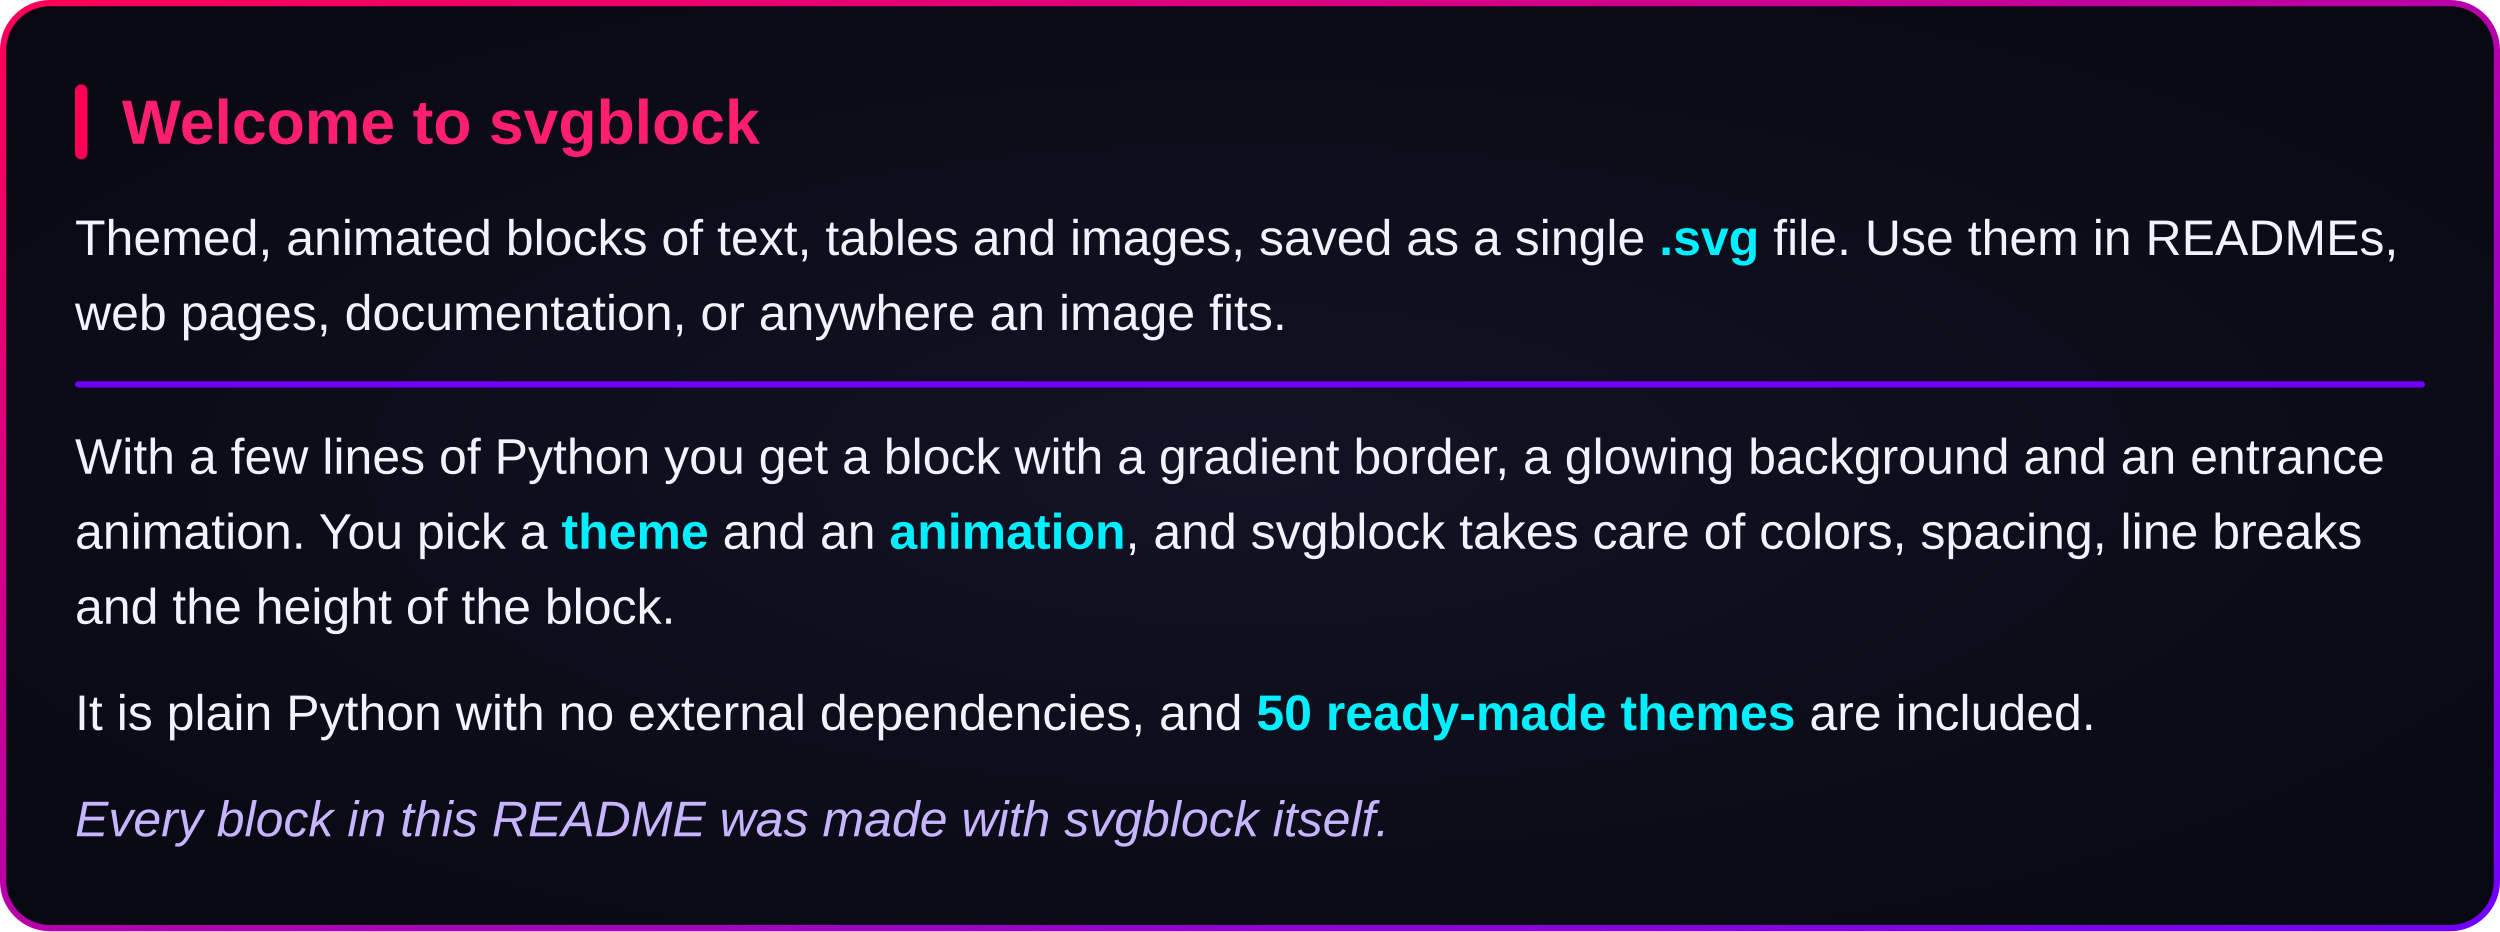
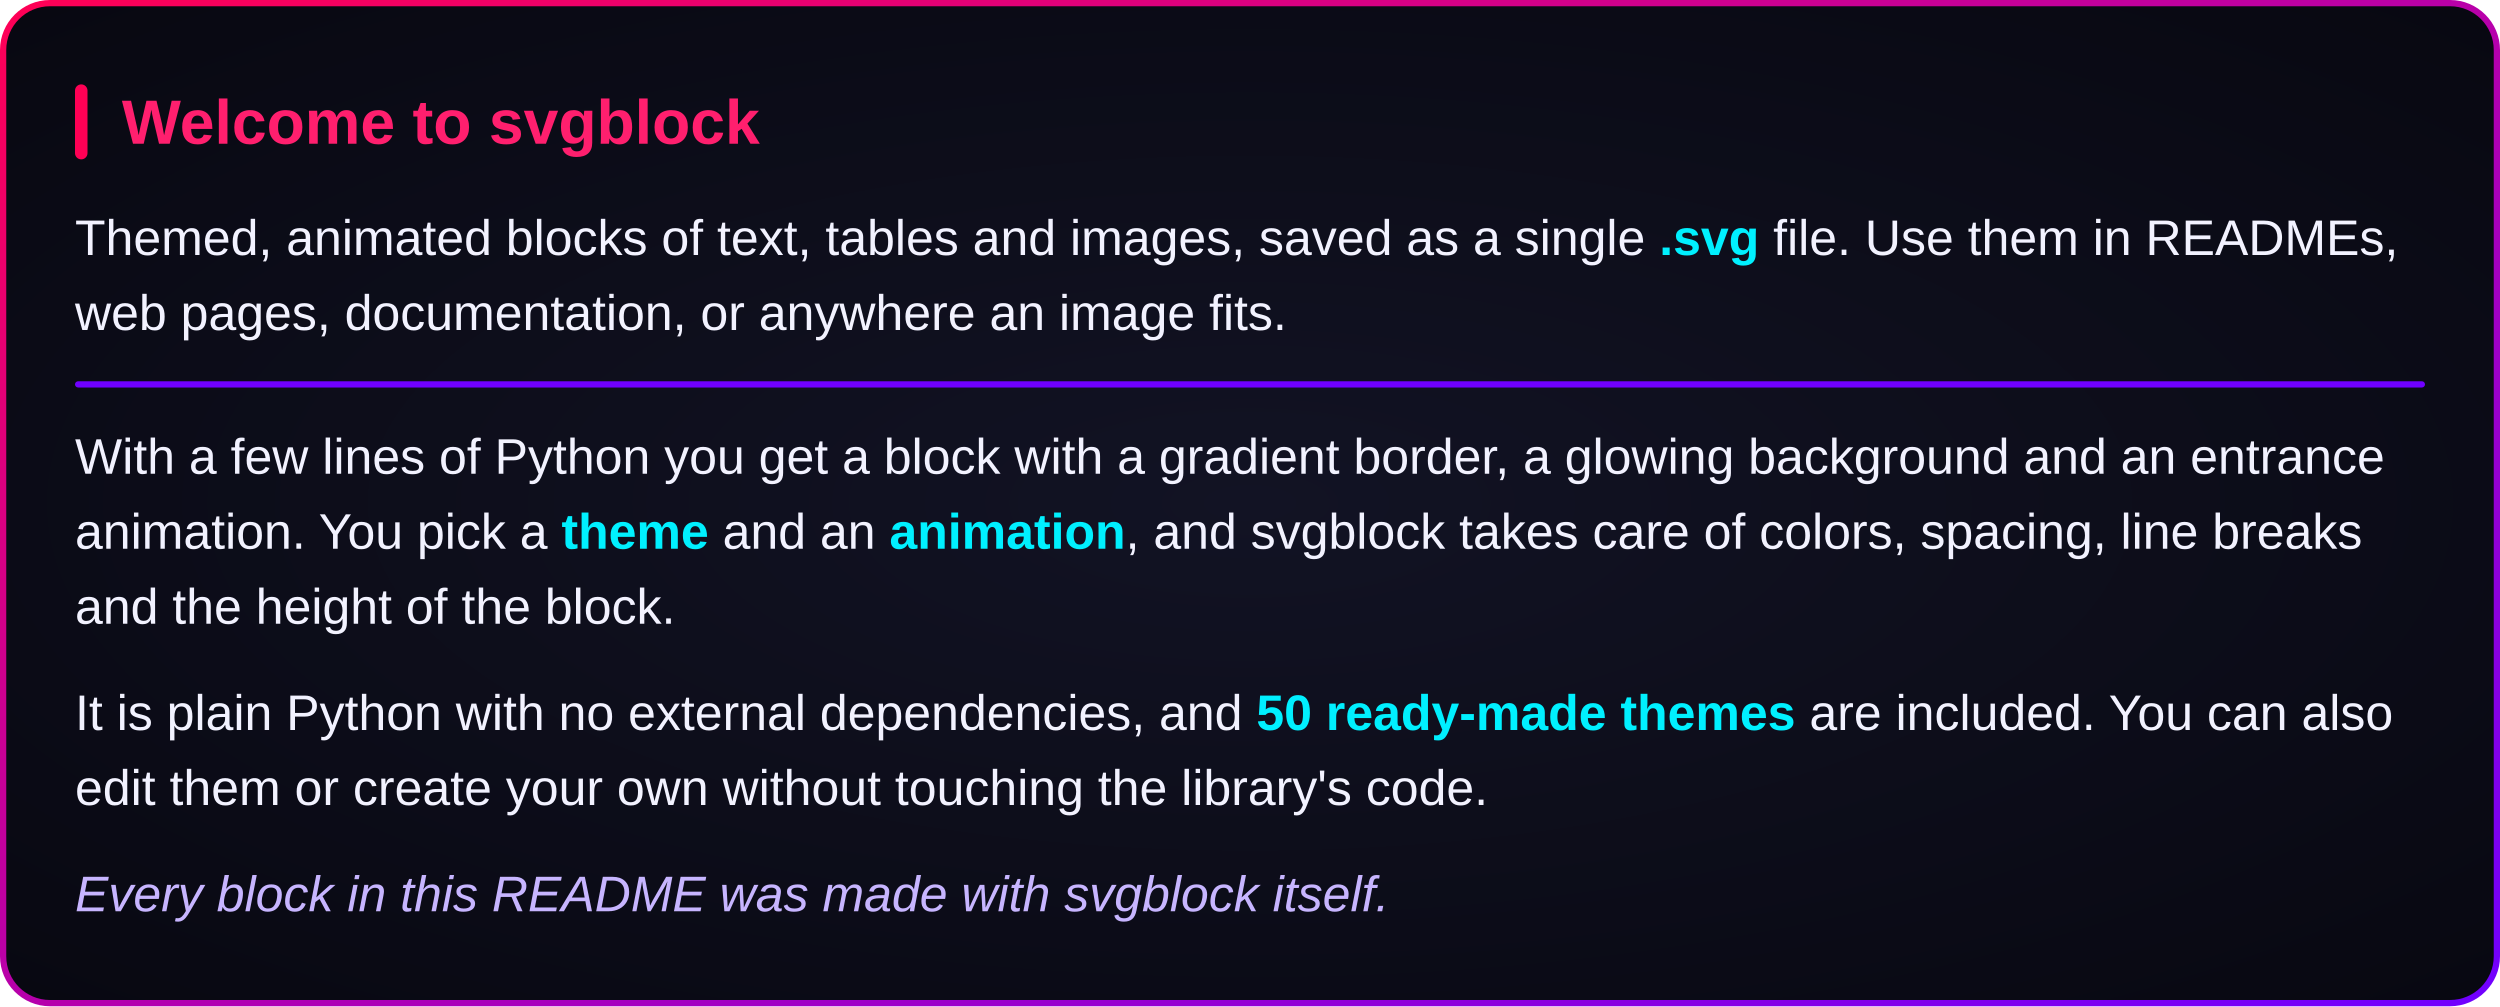
- <svg xmlns="http://www.w3.org/2000/svg" width="800" height="298" viewBox="0 0 800 298">
+ <svg xmlns="http://www.w3.org/2000/svg" width="800" height="322" viewBox="0 0 800 322">
  <style>
@keyframes entry {
  from { opacity: 0; } to { opacity: 1; transform: none; }
}
.entry {
  animation: entry 0.8s ease-out both;
  transform-box: fill-box;
  transform-origin: center;
}
@media (prefers-reduced-motion: reduce) {
  .entry { animation: none; }
}
</style>
  <g class="entry">
    <defs>
      <radialGradient id="background" cx="0.5" cy="0.5" r="0.7">
        <stop offset="0" stop-color="#121324" />
        <stop offset="1" stop-color="#080811" />
      </radialGradient>
      <linearGradient id="border" x1="0" y1="0" x2="1" y2="1">
        <stop offset="0" stop-color="#FF0055" />
        <stop offset="1" stop-color="#7000FF" />
      </linearGradient>
    </defs>
-     <rect x="1" y="1" width="798" height="296" rx="15" fill="url(#background)" stroke="none" stroke-width="2" />
-     <rect x="1" y="1" width="798" height="296" rx="15" fill="none" stroke="url(#border)" stroke-width="2" />
+     <rect x="1" y="1" width="798" height="320" rx="15" fill="url(#background)" stroke="none" stroke-width="2" />
+     <rect x="1" y="1" width="798" height="320" rx="15" fill="none" stroke="url(#border)" stroke-width="2" />
    <g font-family="Arial, Helvetica, sans-serif">
      <rect x="24.0" y="27.0" width="4" height="24.0" rx="2" fill="#FF0055" />
      <text x="39.0" y="46.0" font-size="20" fill="#FF1F6E" font-weight="700">Welcome to svgblock</text>
      <text x="24.0" y="81.6" font-size="16" fill="#F2F2FF">Themed, animated blocks of text, tables and images, saved as a single <tspan fill="#00F0FF" font-weight="700">.svg</tspan> file. Use them in READMEs,</text>
      <text x="24.0" y="105.6" font-size="16" fill="#F2F2FF">web pages, documentation, or anywhere an image fits.</text>
      <rect x="24.0" y="122.0" width="752.0" height="2" rx="1" fill="#7000FF" />
      <text x="24.0" y="151.6" font-size="16" fill="#F2F2FF">With a few lines of Python you get a block with a gradient border, a glowing background and an entrance</text>
      <text x="24.0" y="175.6" font-size="16" fill="#F2F2FF">animation. You pick a <tspan fill="#00F0FF" font-weight="700">theme</tspan> and an <tspan fill="#00F0FF" font-weight="700">animation</tspan>, and svgblock takes care of colors, spacing, line breaks</text>
      <text x="24.0" y="199.6" font-size="16" fill="#F2F2FF">and the height of the block.</text>
-       <text x="24.0" y="233.6" font-size="16" fill="#F2F2FF">It is plain Python with no external dependencies, and <tspan fill="#00F0FF" font-weight="700">50 ready-made themes</tspan> are included.</text>
-       <text x="24.0" y="267.6" font-size="16" fill="#F2F2FF">
+       <text x="24.0" y="233.6" font-size="16" fill="#F2F2FF">It is plain Python with no external dependencies, and <tspan fill="#00F0FF" font-weight="700">50 ready-made themes</tspan> are included. You can also</text>
+       <text x="24.0" y="257.6" font-size="16" fill="#F2F2FF">edit them or create your own without touching the library's code.</text>
+       <text x="24.0" y="291.6" font-size="16" fill="#F2F2FF">
        <tspan fill="#C7B5FF" font-style="italic">Every block in this README was made with svgblock itself.</tspan>
      </text>
    </g>
  </g>
</svg>
